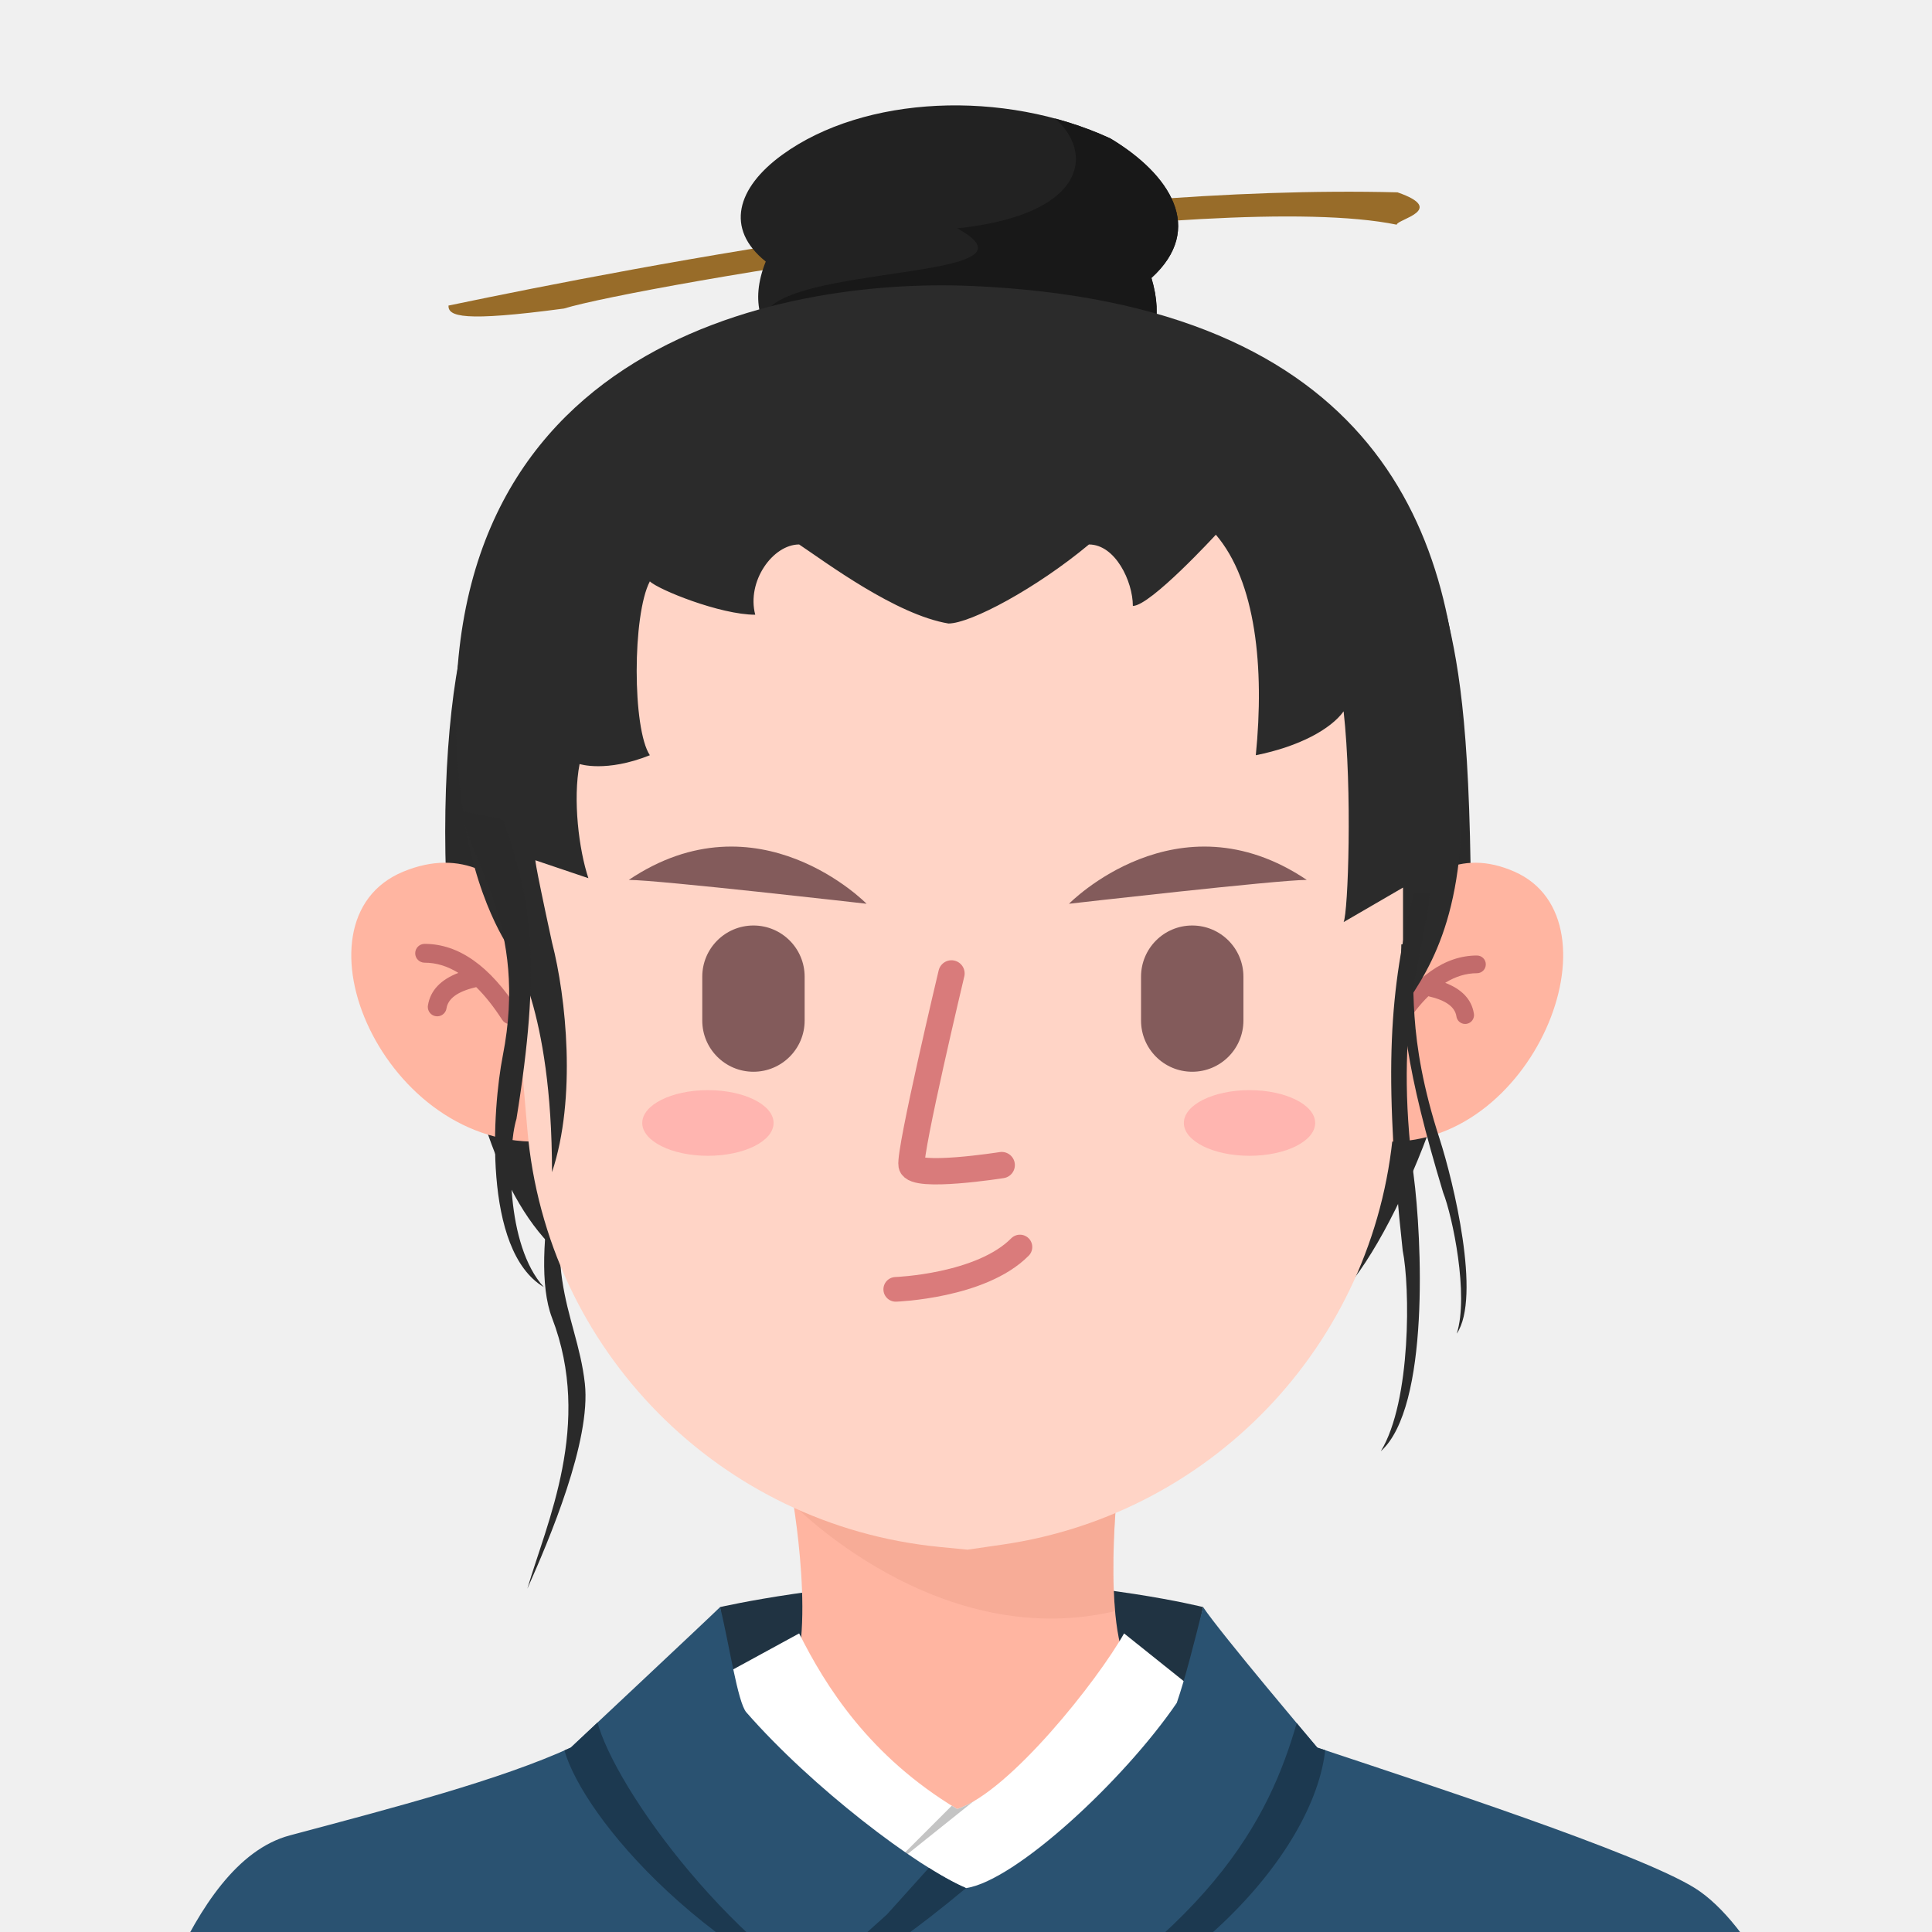
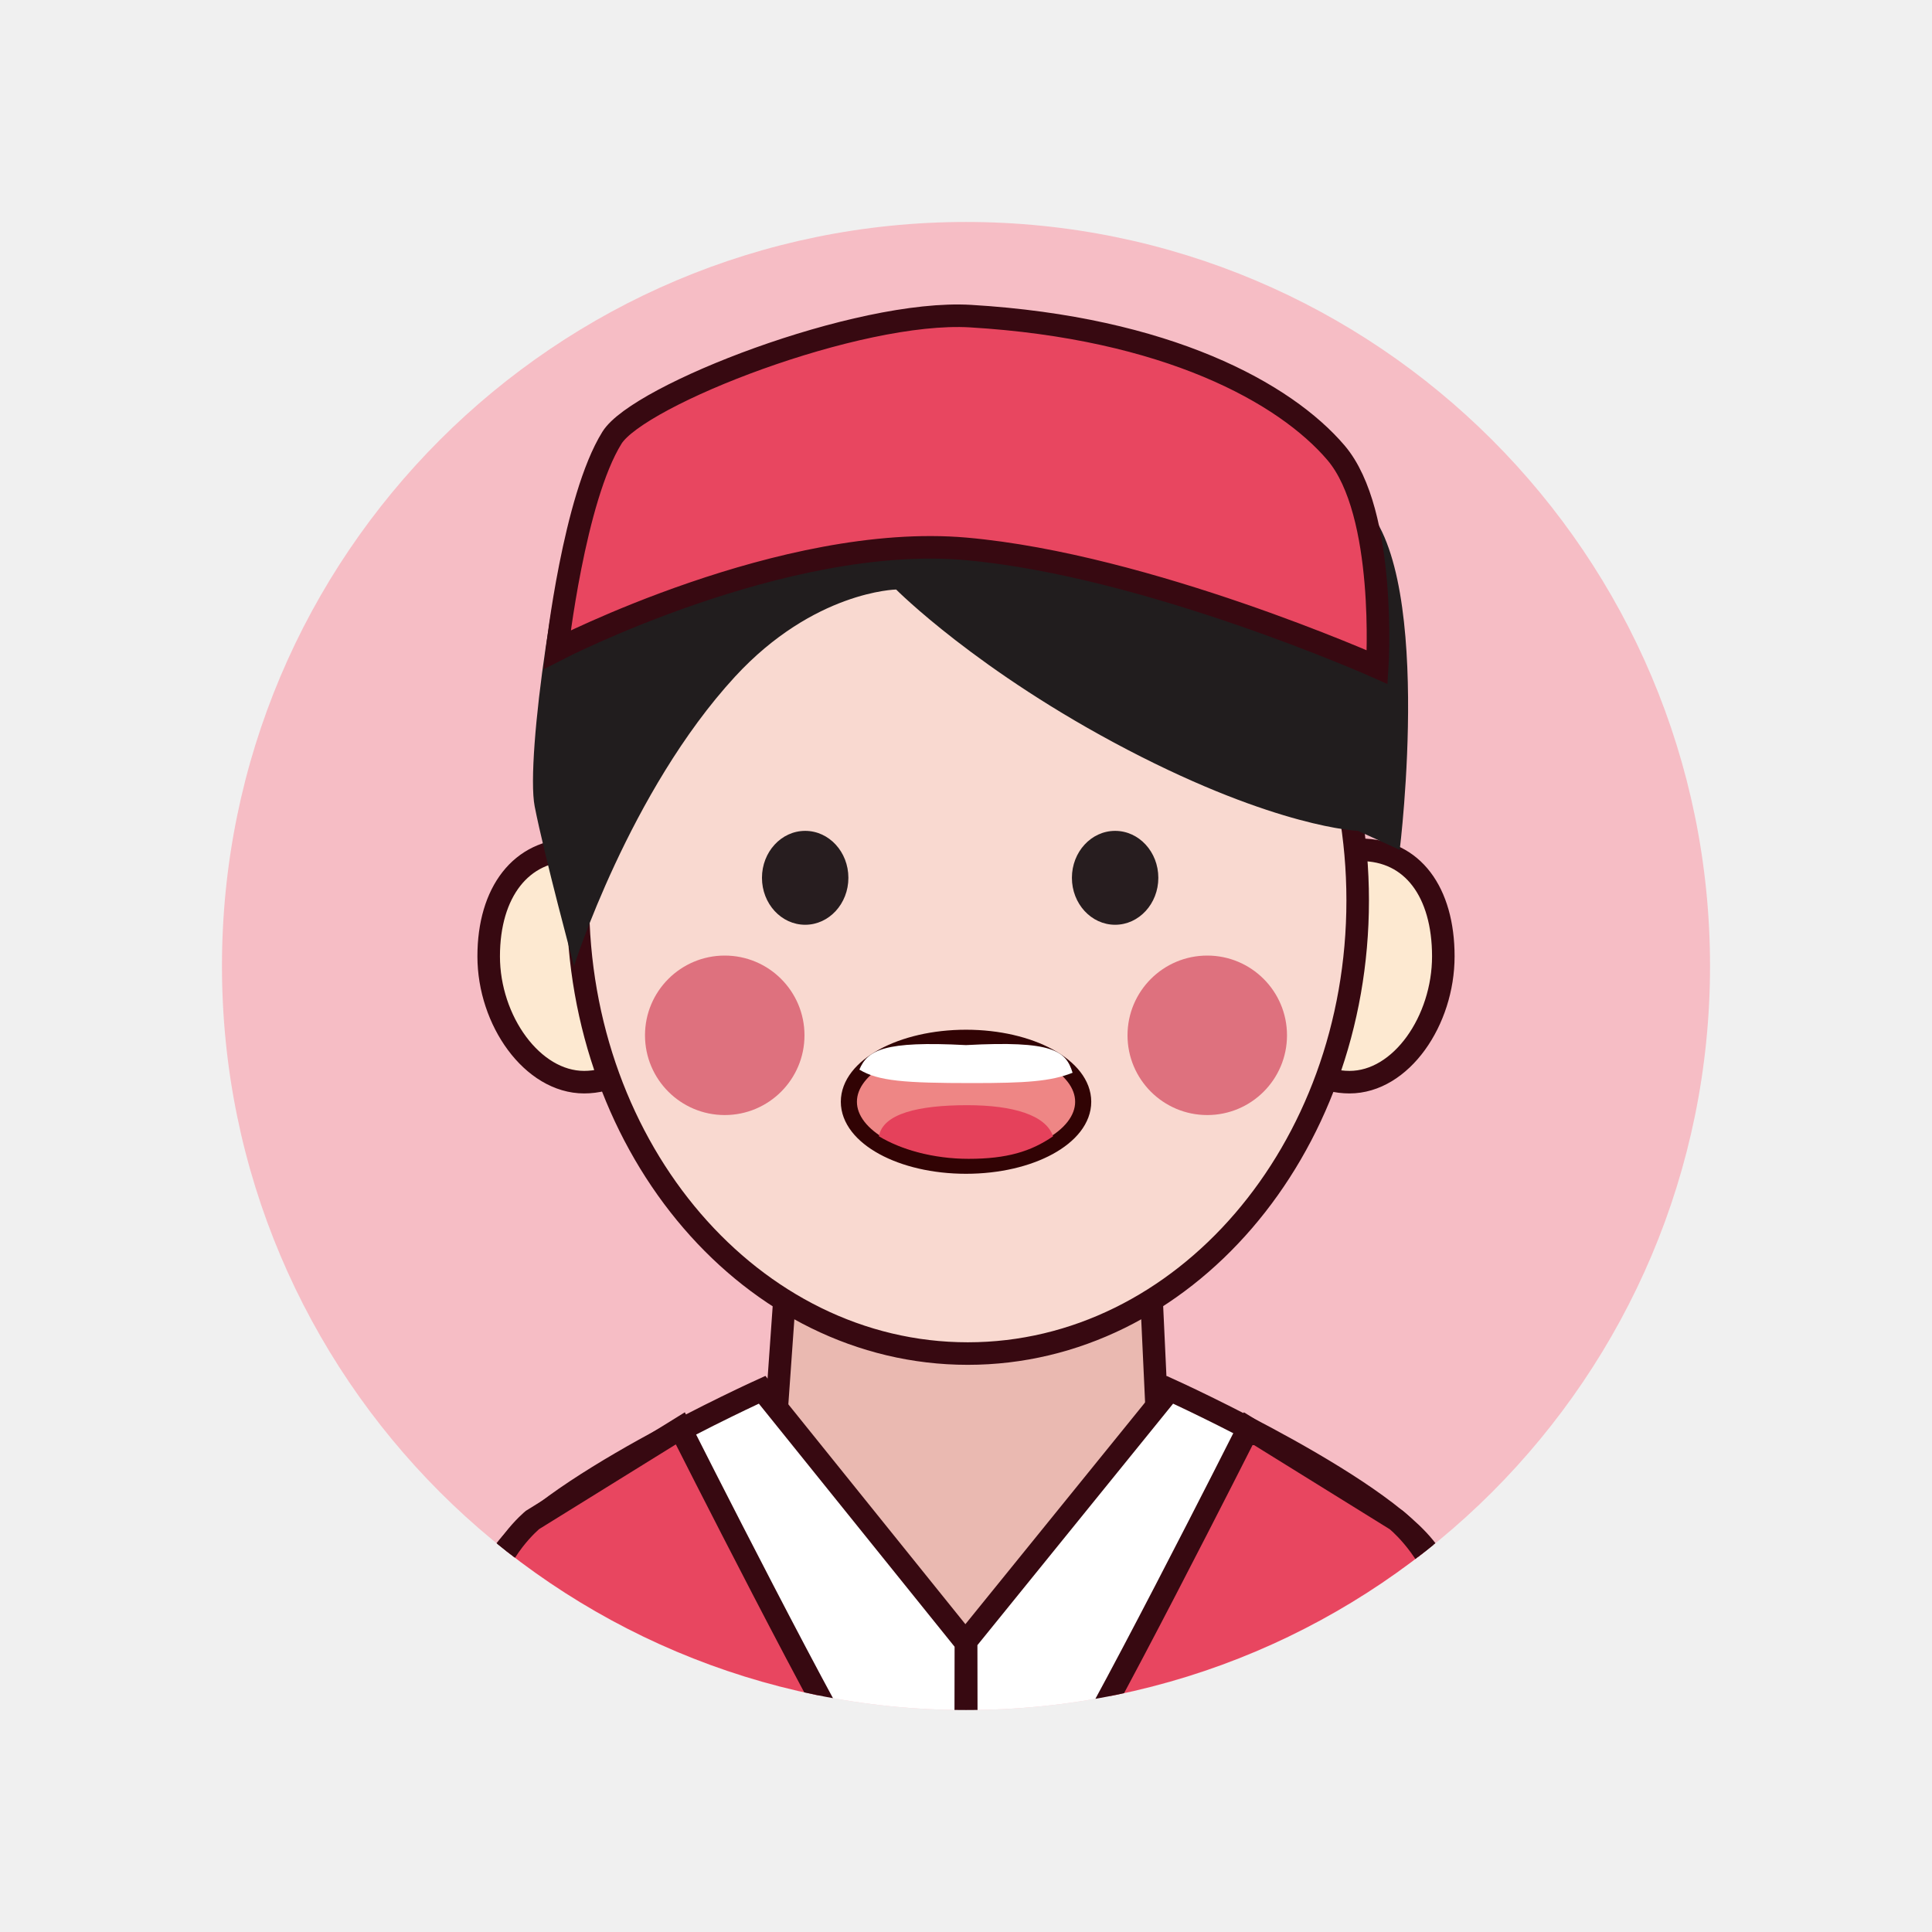
- <svg xmlns="http://www.w3.org/2000/svg" fill="none" viewBox="0 0 110 110" height="110" width="110">
-   <mask height="110" width="110" y="0" x="0" maskUnits="userSpaceOnUse" style="mask-type:alpha" id="a">
-     <path fill="#C4C4C4" d="M0 0h110v110H0z" />
-   </mask>
-   <g mask="url(#a)">
-     <path fill="#203342" d="m66 104 2.5-12.5S62.5 90 55 90s-14 1.5-14 1.5l1.5 13L66 104z" />
-     <path fill="#FFB5A1" d="M45.064 84.95s1.554 8.542-.264 11.27c.96 1.508 5.893 7.002 10.5 7.006 3.839.003 7.293-5.076 9.508-7.598-2.191-1.616-1.19-10.795-1.19-10.795l-18.554.117z" clip-rule="evenodd" fill-rule="evenodd" />
-     <mask height="20" width="21" y="84" x="44" maskUnits="userSpaceOnUse" style="mask-type:alpha" id="b">
-       <path fill="#fff" d="M45.064 84.95s1.554 8.542-.264 11.27c.96 1.508 5.893 7.002 10.5 7.006 3.839.003 7.293-5.076 9.508-7.598-2.191-1.616-1.19-10.795-1.19-10.795l-18.554.117z" clip-rule="evenodd" fill-rule="evenodd" />
-     </mask>
-     <g mask="url(#b)">
-       <path fill="#E89A85" d="M45 85.5s8.471 8.861 18.888 6.132c10.416-2.729 2.292-11.076 2.292-11.076L45 85.5z" clip-rule="evenodd" fill-rule="evenodd" opacity=".349" style="mix-blend-mode:multiply" />
-     </g>
-     <path fill="#fff" d="M45.5 93 40 96c1.167 4.333 8.756 12.5 16 12.5 8.5 0 10.5-6.833 13-11.5l-5-4c-1.5 2.667-6.5 9-9.5 10-5-3-7.5-7-9-10z" />
-     <mask height="16" width="29" y="93" x="40" maskUnits="userSpaceOnUse" style="mask-type:alpha" id="c">
-       <path fill="#fff" d="M45.5 93 40 96c1.167 4.333 8.756 12.5 16 12.5 8.5 0 10.5-6.833 13-11.5l-5-4c-1.5 2.667-6.5 9-9.5 10-5-3-7.5-7-9-10z" />
-     </mask>
-     <g mask="url(#c)">
-       <path fill="#C4C4C4" d="m50.5 106.5 4-4h1l-5 4z" />
-     </g>
-     <path fill="#2A5271" d="M41 91.5c-.5.5-8.5 8-8.5 8-4 1.833-10 3.4-16 5S8 117.833 6.5 120H103c0-4-3.3-10.5-6.5-12.5s-15.5-6-21.5-8c0 0-5.5-6.5-6.5-8-.5 2-1 4-1.5 5.456-3.013 4.411-9.2 10.144-12 10.544-2.807-1.203-8.758-5.721-12.5-10-.5-.544-1-4-1.5-6z" />
-     <mask height="29" width="97" y="91" x="6" maskUnits="userSpaceOnUse" style="mask-type:alpha" id="d">
-       <path fill="#1B4A6D" d="M41 91.5c-.5.5-8.5 8-8.5 8-4 1.833-10 3.4-16 5S8 117.833 6.5 120H103c0-4-3.3-10.5-6.5-12.5s-15.5-6-21.5-8c0 0-5.5-6.5-6.5-8-.5 2-1 4-1.5 5.456-3.013 4.411-9.2 10.144-12 10.544-2.807-1.203-8.758-5.721-12.5-10-.5-.544-1-4-1.5-6z" />
-     </mask>
-     <g mask="url(#d)" fill="#1C3950">
-       <path d="M56.5 117c13.112-7.5 16-14 17.5-19.5l1.5 1.5c-.167 5.833-7.5 14.5-19 18zm-11-3.5c2-1 3.5-1 9.5-6s0-3.5 0-3.5l-4.5 5-5 4.5z" />
-       <path d="M49.5 115C41.9 111.4 35 101.833 34 98h-.5L32 99c.333 3.167 6.7 11.6 17.5 16z" />
-     </g>
-     <path fill="#2A2A2A" d="M31.895 71.412c-7.009-6.074-7.476-26.165-5.607-34.575 1.868-8.41 56.068-1.869 56.068-1.869.779 3.27 1.401 7.009 1.401 18.222 0 7.112-4.671 18.222-7.942 21.026-3.27 2.803-36.911 3.27-43.92-2.804z" />
-     <path fill="#2A2A2A" d="M31.429 75.031c-1.381-3.591.779-11.992 1.87-14.484 3.581-.311 1.672-1.457 0 3.271-2.977 8.41-.468 10.746 0 14.951.363 3.27-2.026 8.878-3.272 11.681 1.09-3.738 3.738-9.344 1.402-15.419z" />
-     <path fill="#FFB5A1" d="M32.386 56.382s-2.687-9.536-9.428-6.753c-6.74 2.783-1.075 15.952 8.097 15.351 9.173-.6 1.331-8.598 1.331-8.598z" clip-rule="evenodd" fill-rule="evenodd" />
-     <path fill="#C26B6B" d="M23.64 54.276c0-.296.24-.536.535-.536 1.953 0 3.724 1.274 5.317 3.744a.535.535 0 1 1-.9.58c-.485-.753-.978-1.372-1.477-1.861-1.08.248-1.603.657-1.693 1.206a.535.535 0 1 1-1.056-.172c.139-.853.738-1.464 1.731-1.845-.63-.39-1.27-.581-1.922-.581a.535.535 0 0 1-.535-.535z" clip-rule="evenodd" fill-rule="evenodd" />
-     <path fill="#FFB5A1" d="M77.388 56.382s2.52-9.536 8.84-6.753c6.319 2.783 1.008 15.952-7.591 15.351-8.6-.6-1.249-8.598-1.249-8.598z" clip-rule="evenodd" fill-rule="evenodd" />
-     <path fill="#C26B6B" d="M84.596 54.907a.504.504 0 0 0-.504-.504c-1.838 0-3.505 1.199-5.004 3.524a.504.504 0 1 0 .847.546c.457-.71.92-1.292 1.39-1.752 1.017.233 1.51.618 1.595 1.135a.504.504 0 1 0 .994-.162c-.131-.803-.695-1.378-1.63-1.736.593-.367 1.196-.547 1.808-.547a.504.504 0 0 0 .504-.504z" clip-rule="evenodd" fill-rule="evenodd" />
-     <path fill="#FFD4C6" d="M28.532 47.02c-1.239-14.342 9.396-26.969 23.74-28.187 15.848-1.345 29.189 11.705 28.193 27.578L79.378 63.74c-.774 12.329-10.082 22.429-22.308 24.204l-1.986.288-1.603-.157c-12.514-1.233-22.372-11.21-23.454-23.739l-1.495-17.315z" clip-rule="evenodd" fill-rule="evenodd" />
-     <mask height="74" width="55" y="18" x="27" maskUnits="userSpaceOnUse" style="mask-type:alpha" id="e">
-       <path fill="#fff" d="M27.59 47.253c-1.235-14.373 9.42-27.023 23.794-28.25l1.74-.149C69.015 17.498 82.4 30.58 81.405 46.497l-1.243 19.925c-.77 12.326-10.068 22.426-22.288 24.21l-2.764.404-2.378-.236C40.22 89.561 30.366 79.58 29.29 67.051l-1.7-19.798z" clip-rule="evenodd" fill-rule="evenodd" />
-     </mask>
-     <g mask="url(#e)">
-       <ellipse fill="#FFA2A2" ry="1.869" rx="3.738" cy="63.937" cx="71.142" opacity=".625" />
-       <ellipse fill="#FFA2A2" ry="1.869" rx="3.738" cy="63.937" cx="40.306" opacity=".625" />
-       <rect fill="#835B5B" rx="2.915" height="8.327" width="5.829" y="52.694" x="64.966" />
-       <rect fill="#835B5B" rx="2.915" height="8.327" width="5.829" y="52.694" x="39.984" />
-       <path fill="#835B5B" d="M60.863 51.457s6.17-6.314 13.539-1.359c-1.666 0-13.54 1.359-13.54 1.359zm-11.523 0s-6.17-6.314-13.54-1.359c1.666 0 13.54 1.359 13.54 1.359z" clip-rule="evenodd" fill-rule="evenodd" />
-       <path stroke-linecap="round" stroke-width="1.499" stroke="#D97B7B" d="M54.173 55.423s-2.412 10.123-2.272 10.913c.14.789 5.132 0 5.132 0" />
-     </g>
-     <path fill="#986C29" d="M79.57 10.951c-18.903-.484-42.873 4.123-54.036 6.447-.016.614.798.942 6.575.169 4.145-1.276 37.188-6.879 47.415-4.774.007-.307 2.9-.847.047-1.841z" />
-     <path fill="#222" d="M63.222 7.883c-6.075-2.804-14.017-2.463-18.69.934-2.57 1.869-3.27 4.205-.934 6.074-1.869 4.672 2.804 6.541 5.607 6.541 2.18 1.246 7.009 1.402 9.812 0 4.205.935 7.943-.934 6.54-5.606 3.083-2.804 1.064-5.903-2.335-7.943z" />
-     <mask height="17" width="26" y="6" x="42" maskUnits="userSpaceOnUse" style="mask-type:alpha" id="f">
-       <path fill="#222" d="M63.222 7.883c-6.075-2.804-14.017-2.463-18.69.934-2.57 1.869-3.27 4.205-.933 6.074-1.87 4.672 2.803 6.541 5.607 6.541 2.18 1.246 7.008 1.402 9.811 0 4.205.935 7.943-.934 6.541-5.606 3.083-2.804 1.064-5.903-2.336-7.943z" />
-     </mask>
-     <g mask="url(#f)">
-       <path fill="#181818" d="M54.5 13c9.5-1 7.5-6.563 3-7.5l12 2.5C70 12.833 71 22.7 71 23.5c0 .8-18.333-3.333-27.5-5.5 1-3 16.5-2 11-5z" />
-     </g>
-     <path fill="#2B2B2B" d="M79.882 50.535 76.5 52.5c.258-.546.5-7.5 0-12-.718 1-2.5 2-5 2.5.5-5 0-9.9-2.274-12.556 0 0-3.726 4.056-4.726 4.056 0-1.4-1-3.5-2.5-3.5-3 2.5-6.742 4.5-8 4.5-3-.5-7-3.5-8.5-4.5-1.5 0-3 2.1-2.5 4-2 0-5.533-1.434-6-1.9-1 1.9-1 8.4 0 9.9-2.5 1-4 .5-4 .5-.394 2.019-.04 4.882.5 6.5l-3.006-1.015s-.18-.467.935 4.672c.81 3.135 1.401 8.878 0 13.083 0-9.345-2.336-12.615-2.336-12.615s-2.102-2.804-2.803-8.41C23.02 19.55 44.602 15.828 55.258 16.279c23.166.98 27.868 14.165 27.868 26.415.633 8.82-1.545 12.251-3.244 14.701v-6.86z" />
-     <path fill="#2A2A2A" d="M79.864 71.202c-1.125-10.352-.727-14.874.623-20.348h.934c-.311 3.332-2.108 7.159-.934 16.064.465 3.53.934 13.209-1.869 15.708 1.745-2.856 1.661-9.4 1.246-11.424zm-50.46-7.493c1.406-8.676.908-12.465-.779-17.052l-2.336-.475c.39 2.792 3.804 6.474 2.336 13.937-.581 2.958-1.168 11.068 2.336 13.162-2.18-2.393-2.076-7.877-1.557-9.573z" />
-     <path fill="#2A2A2A" d="M82.165 67.894c-2.112-7.007-2.478-10.177-2.38-14.122l.584-.115c.259 2.339-.343 5.201 1.602 11.203.77 2.38 2.38 9.002.97 11.072.7-2.186-.242-6.693-.776-8.038z" />
-     <path stroke-linecap="round" stroke-width="1.404" stroke="#DA7B7B" d="M51 73.41s4.857-.17 7.071-2.41" />
+ <svg xmlns="http://www.w3.org/2000/svg" viewBox="0 0 1200 1200" id="图层_1">
+   <defs>
+     <clipPath id="clip-path">
+       <circle r="462.13" cy="600" cx="600" style="fill:none" />
+     </clipPath>
+     <style>.cls-7{fill:#271d1f}.cls-11{fill:#de717e}</style>
+   </defs>
+   <circle r="462.13" cy="600" cx="600" style="fill:#f6bdc5" />
+   <g style="clip-path:url(#clip-path)">
+     <path style="stroke-miterlimit:10;stroke:#370911;stroke-width:14px;fill:#eab9b1" d="M489.02 781.94 477.36 946.9l127.81 105.13 117.47-86.55-8.36-179.55-205.05-6.77-20.21 2.78z" />
+     <path d="M896.47 594c0 39.85-26.09 78.15-58.28 78.15s-58.27-32.3-58.27-72.15 33.09-72.15 65.27-72.15 51.28 26.3 51.28 66.15zm-475.39 6c0 39.85-26.09 72.15-58.27 72.15s-59.28-38.3-59.28-78.15 20.09-66.15 52.28-66.15 65.27 32.3 65.27 72.15z" style="fill:#fde9d1;stroke:#370911;stroke-width:14px;stroke-miterlimit:10" />
+     <ellipse ry="281.42" rx="242.17" cy="559.3" cx="601.11" style="fill:#f9d9d0;stroke-miterlimit:10;stroke:#370911;stroke-width:14px" />
+     <ellipse ry="29.16" rx="26.84" cy="545.23" cx="500.11" class="cls-7" />
+     <ellipse ry="29.16" rx="26.84" cy="545.23" cx="692.62" class="cls-7" />
+     <ellipse ry="39.74" rx="72.77" cy="684.32" cx="600.02" style="fill:#ee8685;stroke:#310304;stroke-width:10px;stroke-miterlimit:10" />
+     <path d="M545.92 705.77c13.66 8.25 33.73 14 55.7 14 23.75 0 38.78-4.56 52.45-14-4.38-13.12-24.71-19.32-53.32-19.32-30.1 0-52.38 5.2-54.83 19.32z" style="fill:#e5415b" />
+     <path d="M603.9 672.72c33.07 0 48.65-1 62.3-6.41-4.15-13.69-12.31-20.09-66.22-17.18-51-2.7-61.07 3.11-66.21 15.21 11.61 7.13 28.16 8.38 70.13 8.38z" style="fill:#fff" />
+     <circle r="49.53" cy="643.05" cx="450.15" class="cls-11" />
+     <circle r="49.53" cy="643.05" cx="749.85" class="cls-11" />
+     <path d="M890 968.87C867.55 927.06 726.63 863.2 726.63 863.2l-126.54 156.15.61 358.3L926.41 1366S912.47 1010.68 890 968.87zm-580 0c-22.46 41.81-36.4 397.16-36.4 397.16l325.71 11.62.61-357.3L473.37 863.2S332.45 927.06 310 968.87z" style="fill:#fff;stroke:#370911;stroke-width:14px;stroke-miterlimit:10" />
+     <path d="M556.61 366.16s50.55 50.93 143.71 99.52 143.14 50.39 143.14 50.39l25.93 11.78s22.46-180.27-25.93-217.43S678.94 185 629.39 195.84 378.58 264 362.31 299.58s-36.08 171.24-30.21 201.29S356.54 600 356.54 600s34.4-108.42 99.93-179.65c49.02-53.27 100.14-54.19 100.14-54.19z" style="fill:#211d1e" />
+     <path d="M346 403.52s140.8-72.6 253.88-62.62 255.54 73.45 255.54 73.45 6.13-95.88-25.59-133.1-105.1-77.63-227-84.9c-70.17-4.19-206.26 49.09-222.72 75.53C356.54 309.7 346 403.52 346 403.52zm429.41 483.65S677.34 1081.52 658 1107.84s-48.75 43.35-48.75 43.35l-7.89 133.16 254.09 4.65 54.81-189.37s0-75-15-114.94c-9.86-26.26-28-40.57-28-40.57zm-352.85 0s98.07 194.35 117.4 220.67 48.75 43.35 48.75 43.35l7.88 133.16-254.07 4.65-54.81-189.37s11.45-84.6 15.82-109.55c4.84-27.62 27.21-46 27.21-46z" style="fill:#e84660;stroke:#370911;stroke-width:14px;stroke-miterlimit:10" />
  </g>
</svg>
